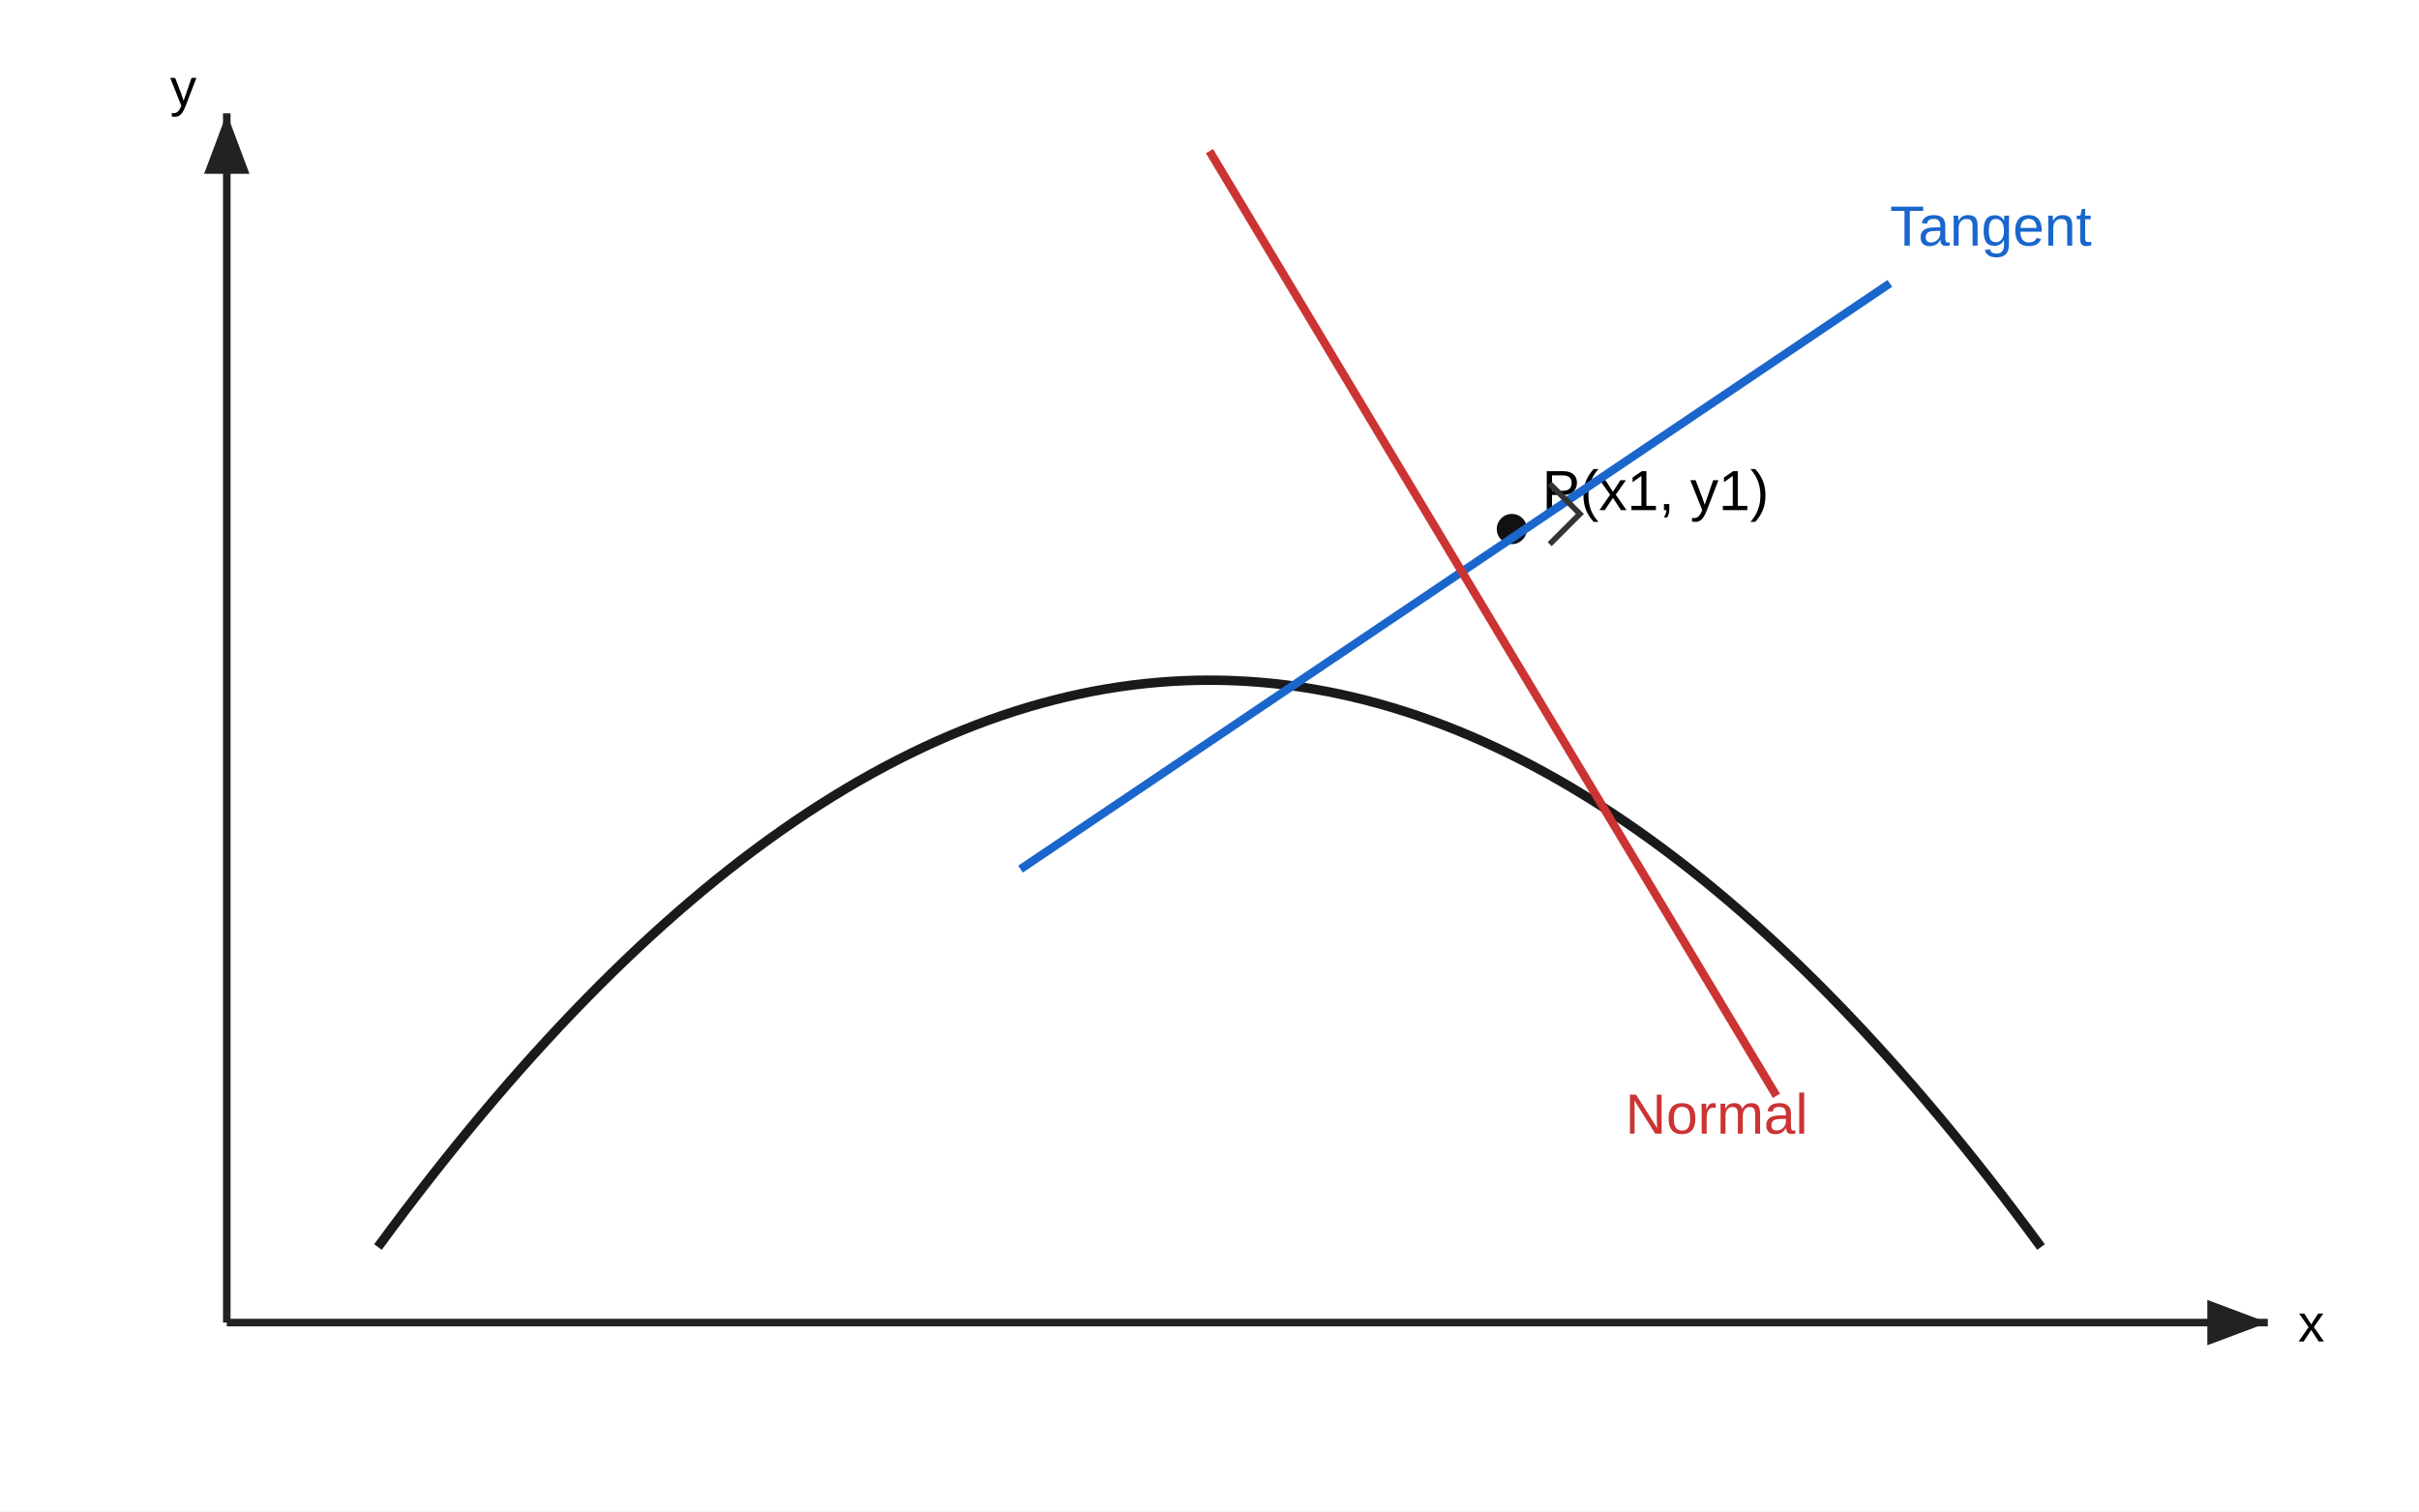
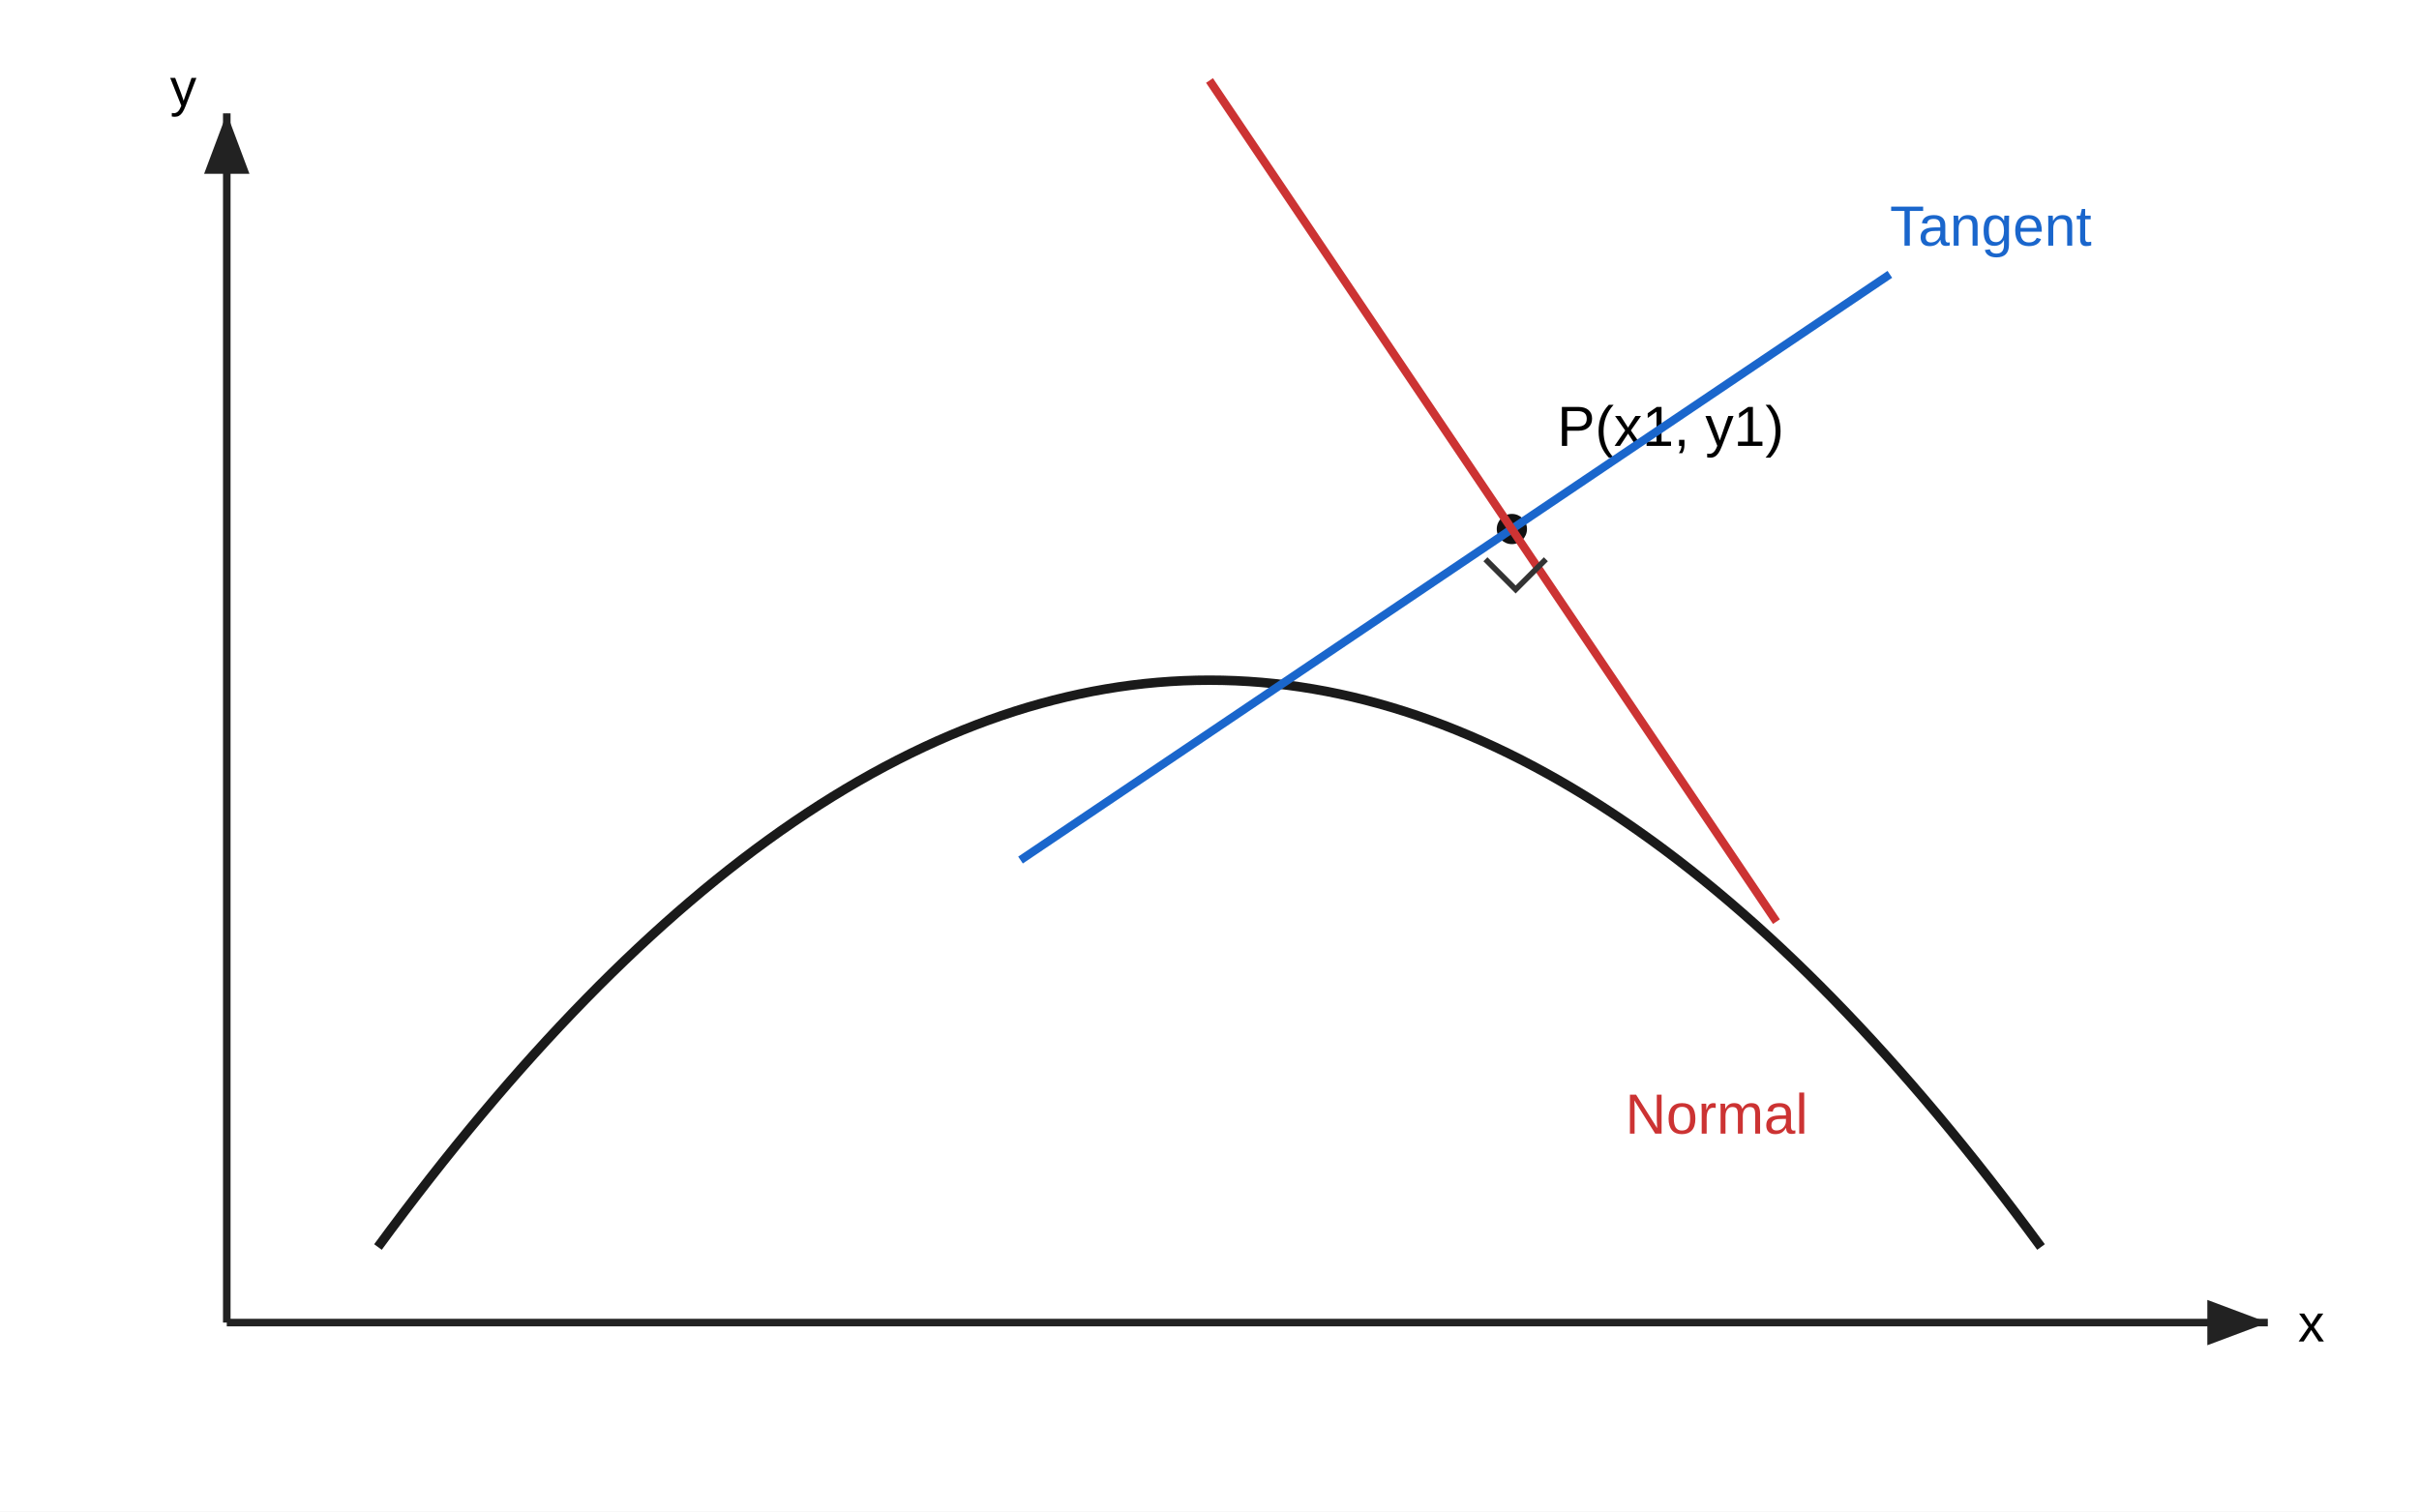
<svg xmlns="http://www.w3.org/2000/svg" viewBox="0 0 640 400" font-family="Arial, sans-serif">
  <rect x="0" y="0" width="640" height="400" fill="white" />
  <defs>
    <marker id="arrow8" markerWidth="10" markerHeight="10" refX="8" refY="3" orient="auto" markerUnits="strokeWidth">
      <path d="M0,0 L8,3 L0,6 Z" fill="#222" />
    </marker>
  </defs>
  <line x1="60" y1="350" x2="600" y2="350" stroke="#222" stroke-width="2" marker-end="url(#arrow8)" />
  <line x1="60" y1="350" x2="60" y2="30" stroke="#222" stroke-width="2" marker-end="url(#arrow8)" />
  <text x="608" y="355" font-size="14">x</text>
  <text x="45" y="28" font-size="14">y</text>
  <path d="M 100 330 Q 320 30 540 330" fill="none" stroke="#1a1a1a" stroke-width="2.5" />
  <circle cx="400" cy="140" r="4" fill="#111" />
-   <text x="408" y="135" font-size="15">P(x1, y1)</text>
-   <line x1="270" y1="230" x2="500" y2="75" stroke="#1a66cc" stroke-width="2.2" />
+   <text x="412" y="118" font-size="15">P(x1, y1)</text>
+   <line x1="270" y1="227.6" x2="500" y2="72.6" stroke="#1a66cc" stroke-width="2.2" />
  <text x="500" y="65" font-size="15" fill="#1a66cc">Tangent</text>
-   <line x1="320" y1="40" x2="470" y2="290" stroke="#cc3333" stroke-width="2.2" />
+   <line x1="320" y1="21.3" x2="470" y2="243.9" stroke="#cc3333" stroke-width="2.2" />
  <text x="430" y="300" font-size="15" fill="#cc3333">Normal</text>
-   <path d="M 410 128 L 418 136 L 410 144" fill="none" stroke="#333" stroke-width="1.5" />
+   <path d="M 393 148 L 401 156 L 409 148" fill="none" stroke="#333" stroke-width="1.5" />
</svg>
